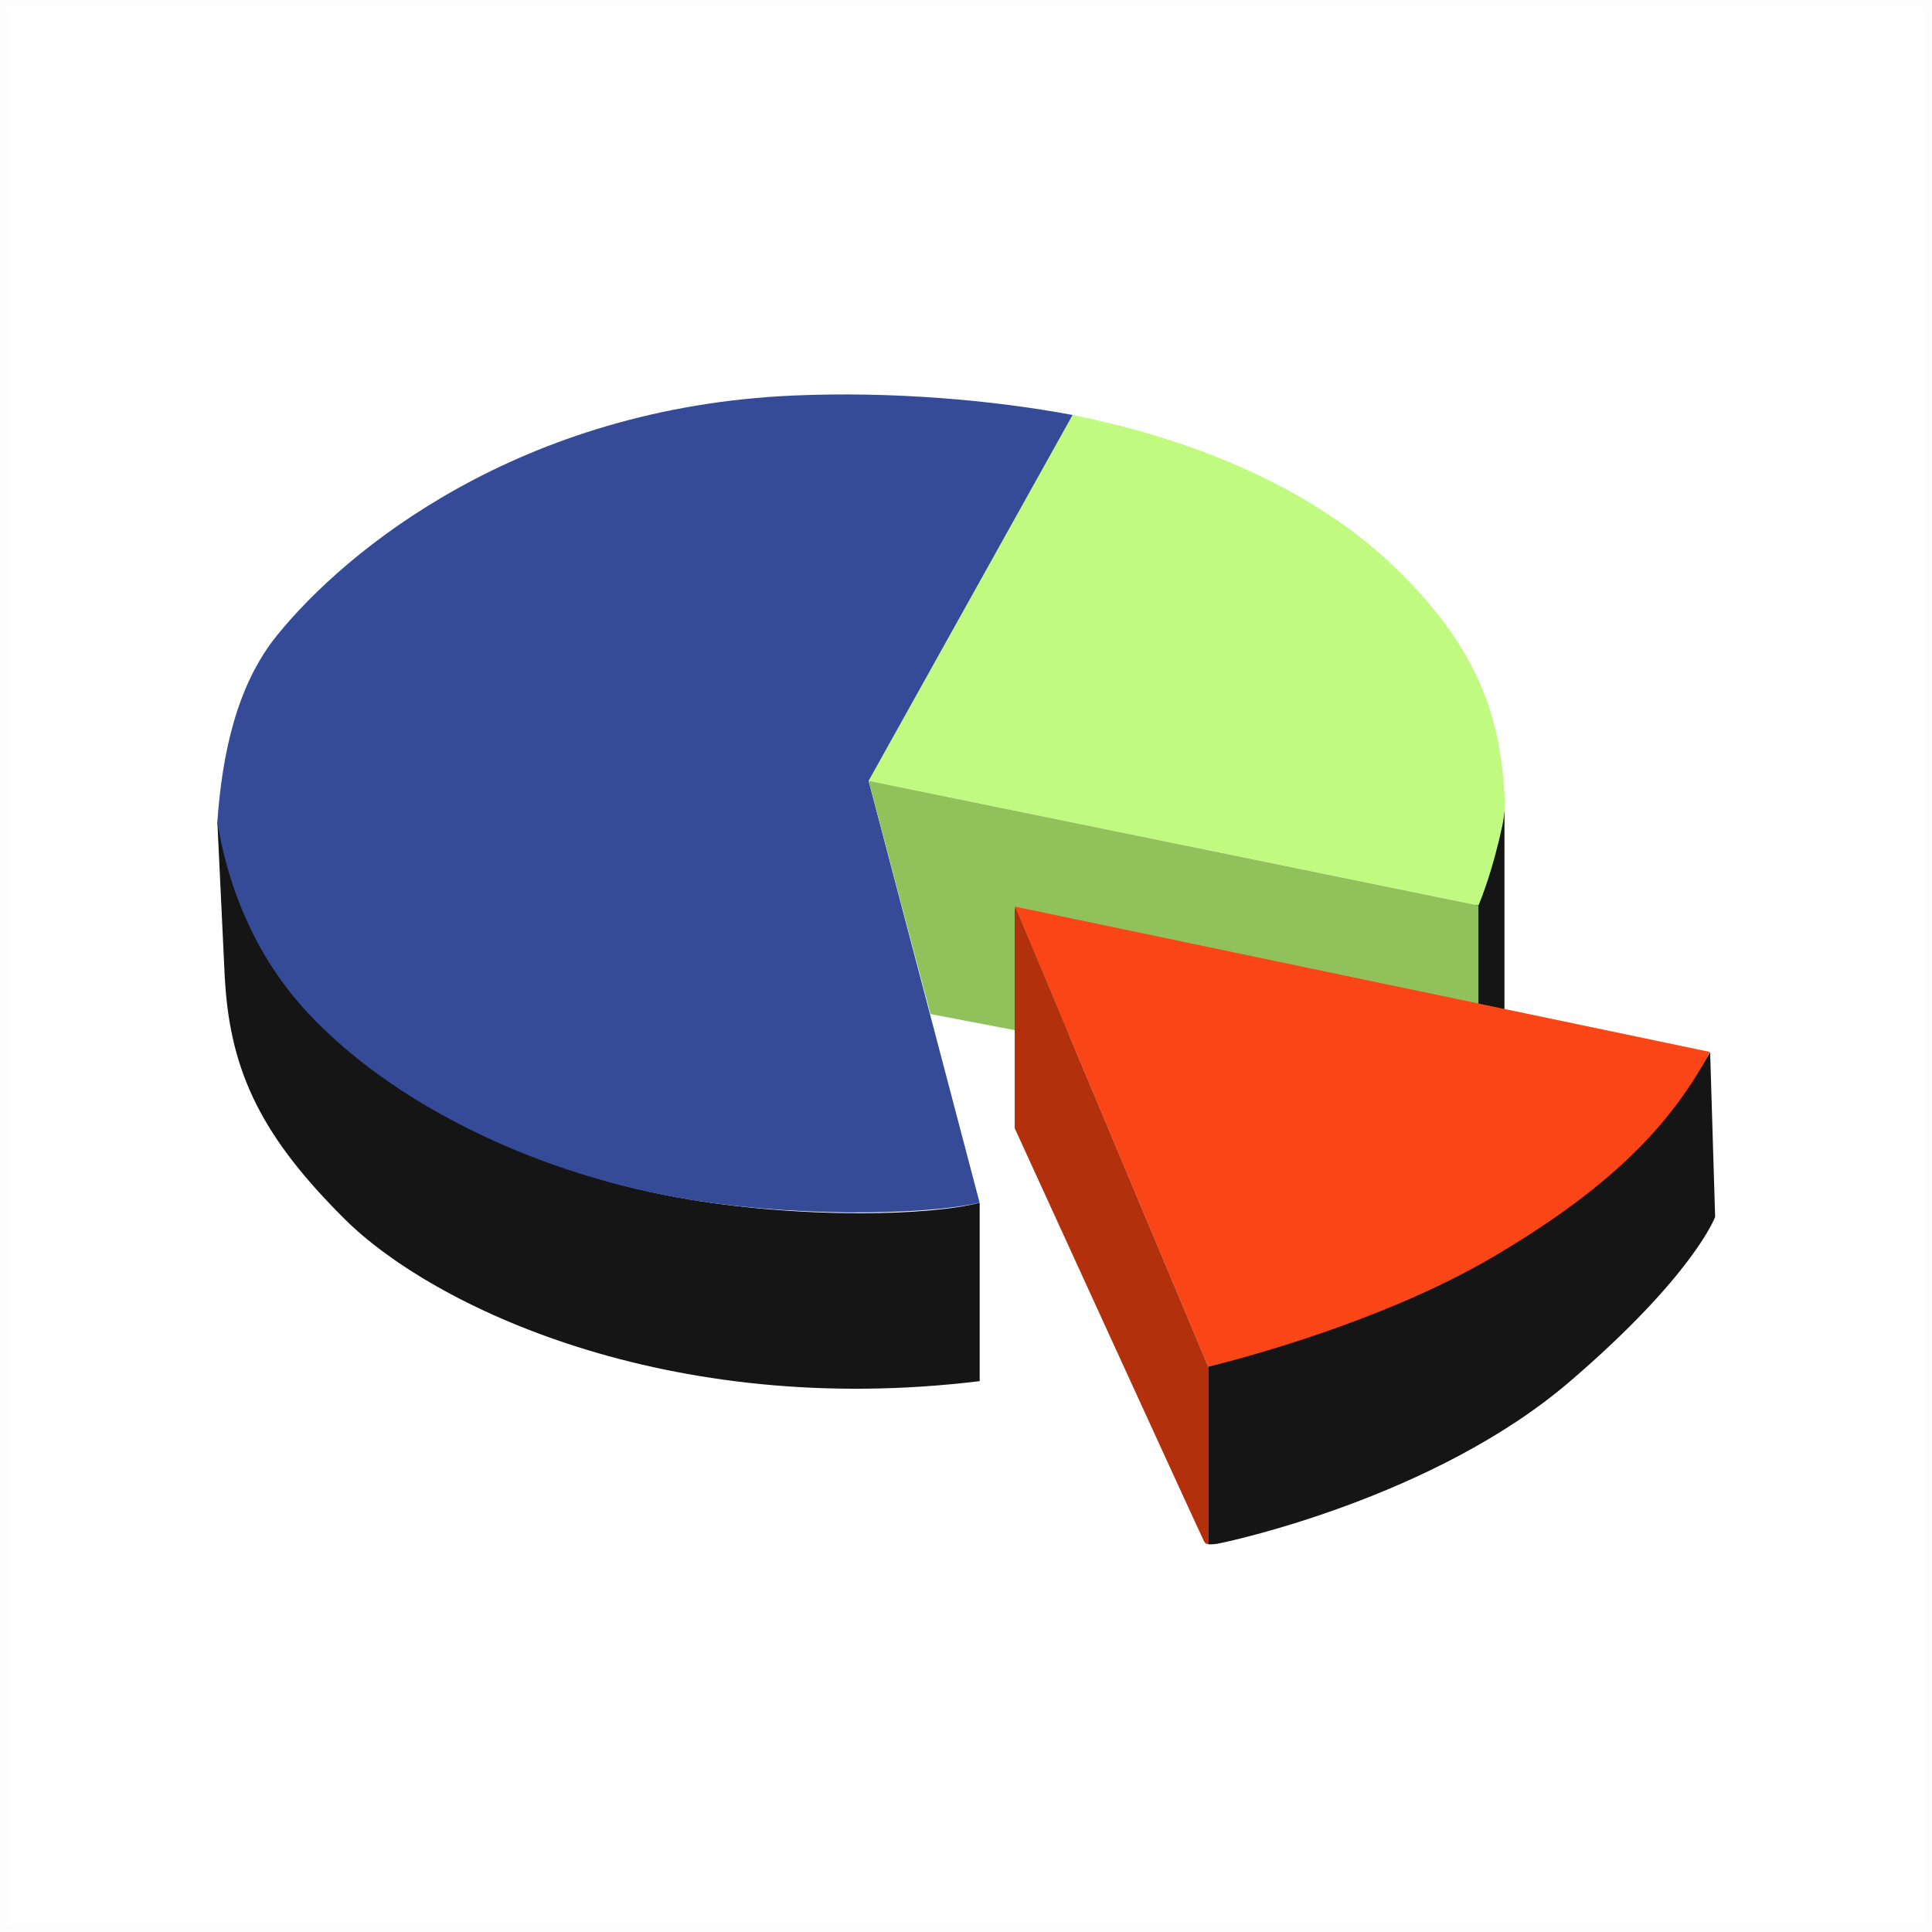
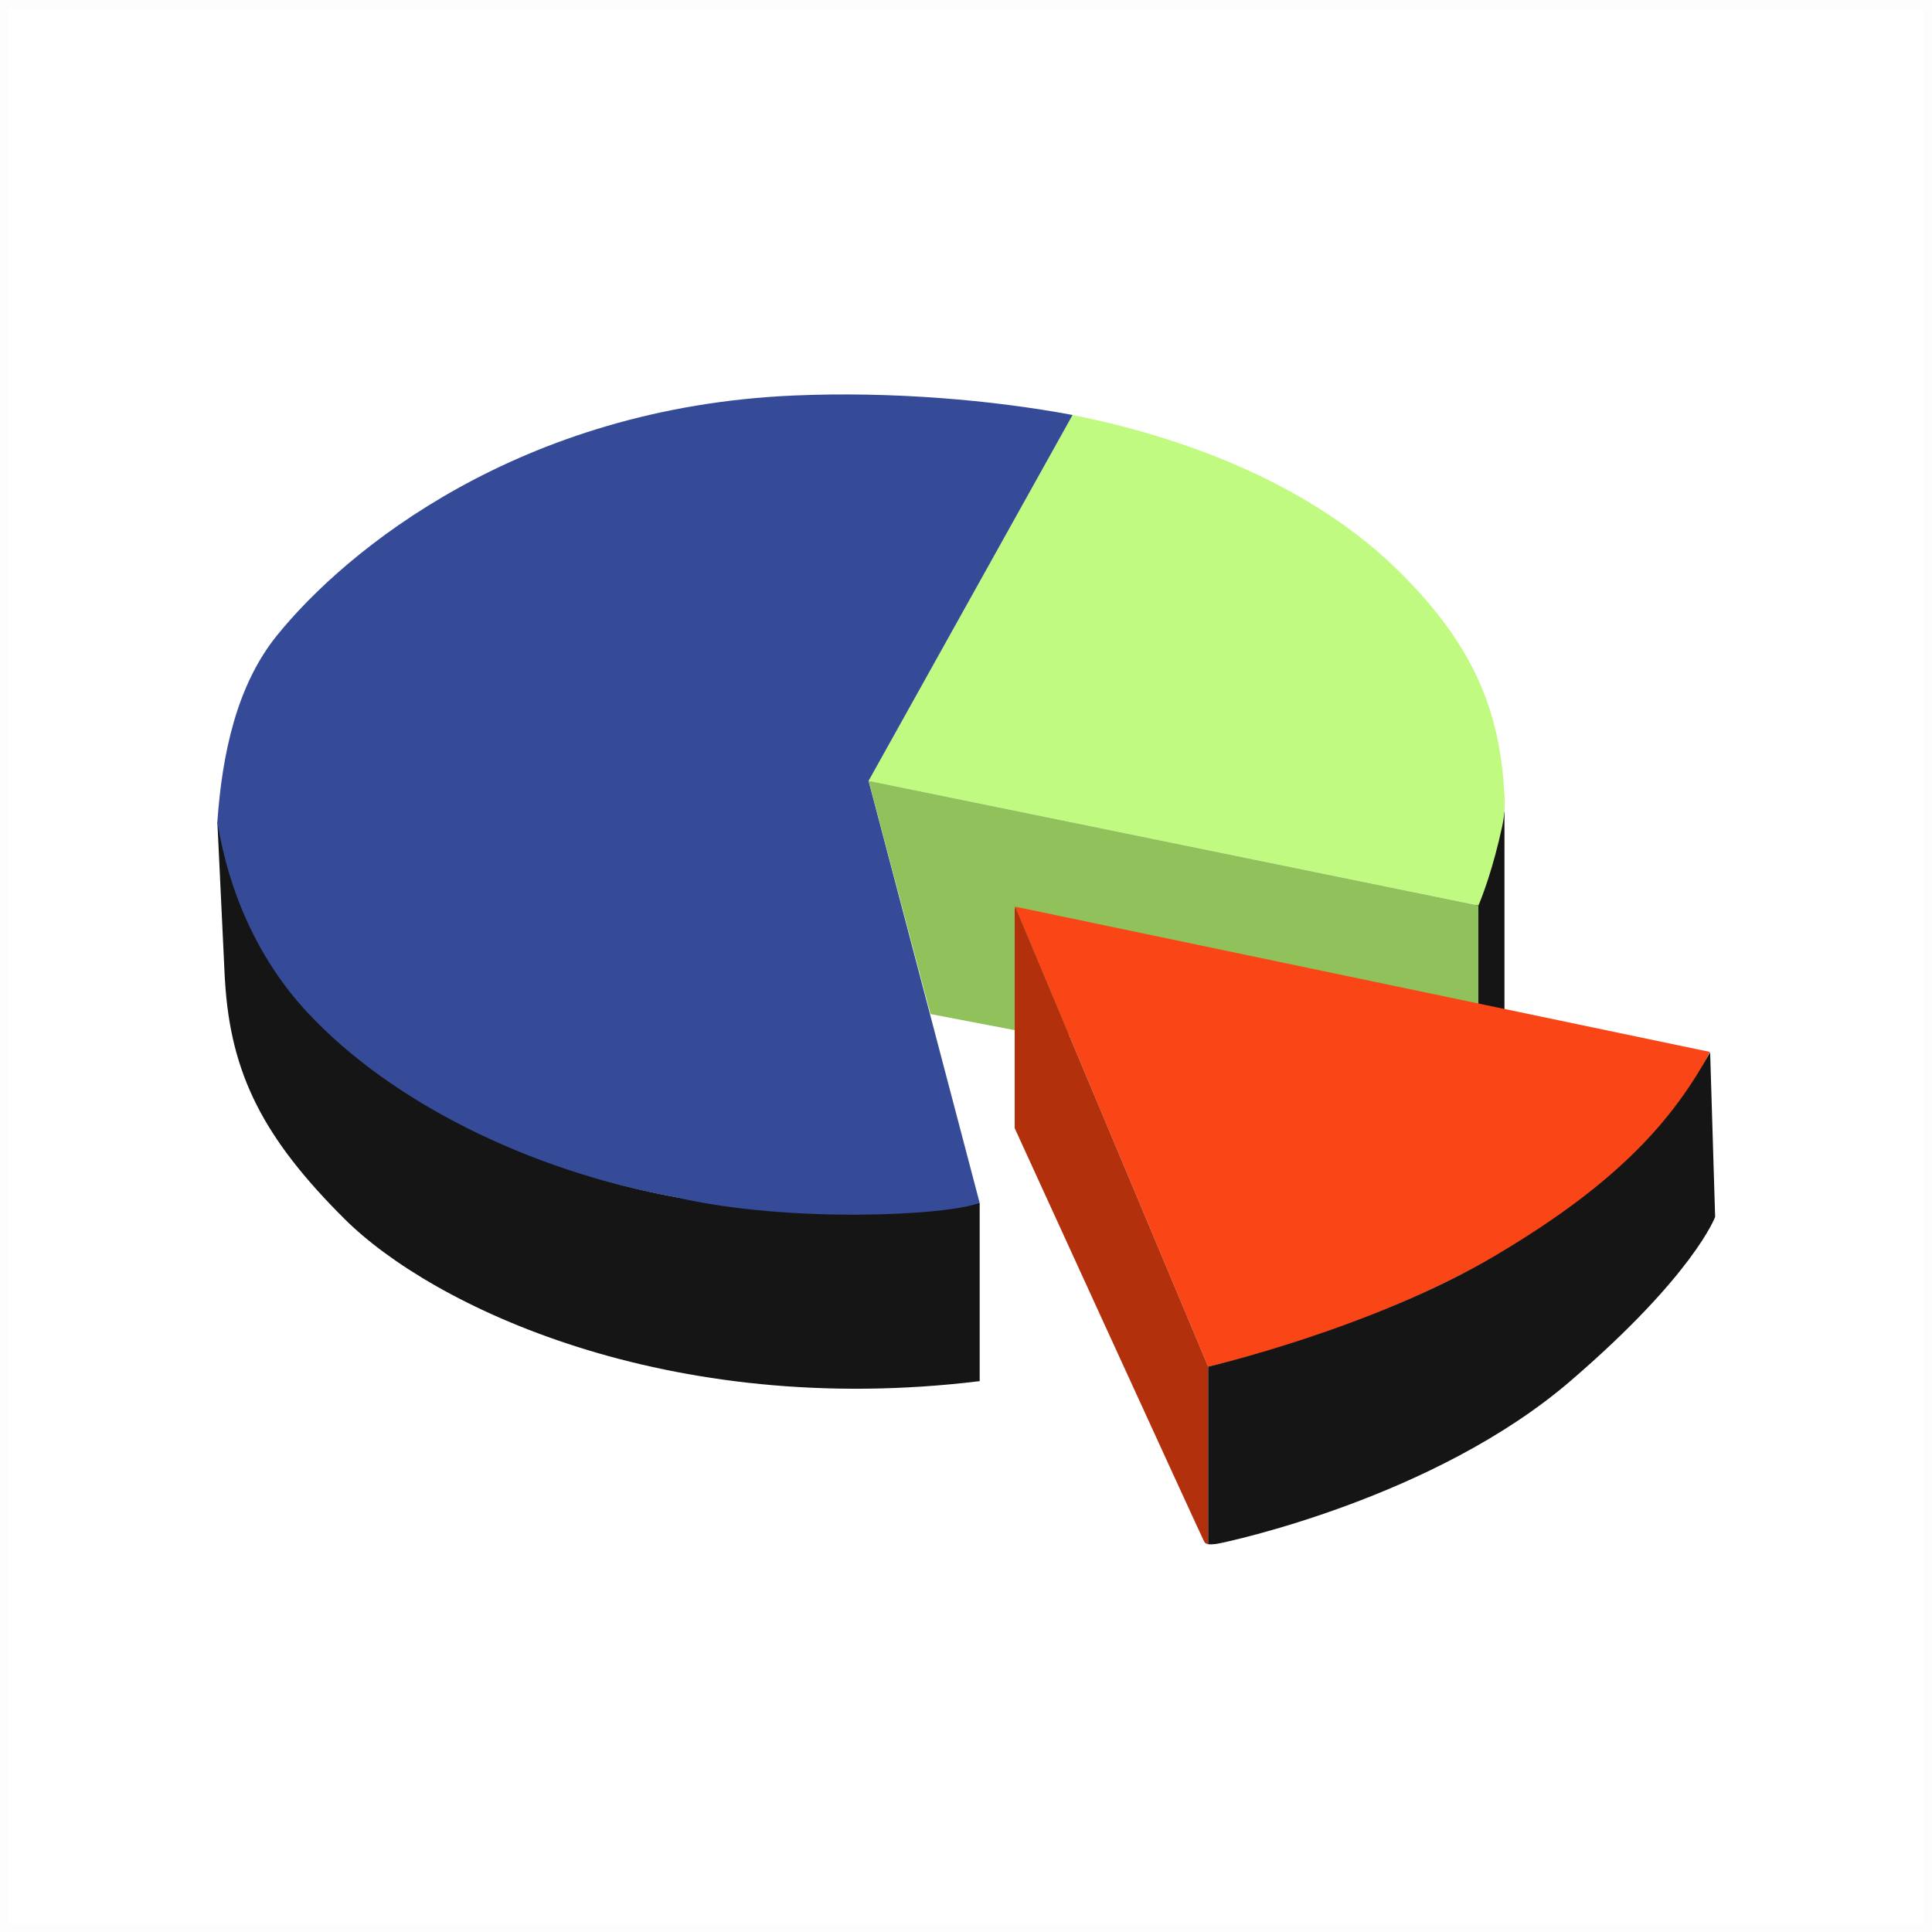
<svg xmlns="http://www.w3.org/2000/svg" width="240" height="240" viewBox="0 0 240 240" fill="none" data-fui-pictogram="true">
  <path stroke="#000" stroke-opacity=".01" d="M0.5 0.5H239.5V239.5H0.5z" />
  <path d="M186.89 100.78V125.77L185.88 125.43L183.56 124.66L183.27 110.25L186.89 100.78Z" fill="#151515" />
  <path d="M185.98 125.43V127.62C185.98 127.62 185.13 127.7 183.66 127.74V124.66L185.98 125.43Z" fill="#151515" />
  <path d="M27.95 121.82L27.94 121.52C27.94 121.62 27.95 121.72 27.96 121.82H27.95Z" fill="#151515" />
  <path d="M183.66 112.48C184.16 111.29 185.48 107.88 186.62 102.59C186.88 101.37 186.97 100.12 186.9 98.87C186.37 89.48 183.96 80.91 173.55 70.74C164.46 61.85 150.66 55.04 133.23 51.55L107.9 97L183.65 112.47L183.66 112.48Z" fill="#C1FA81" />
  <path d="M121.7 149.41V171.57C82.84 176.31 53.64 162.21 42.82 151.44C32.75 141.42 28.64 133.45 27.95 121.82C27.95 121.72 27.93 121.62 27.93 121.52C27.9 121.13 27.89 120.73 27.87 120.33L27 102.08L29.9 104.57L31.92 116.66C33.51 119.63 35.55 122.64 38.18 125.47C48.55 136.67 65.71 145.36 84.08 148.73C91.58 150.1 99.79 150.71 106.88 150.71C113.1 150.71 118.46 150.24 121.7 149.41Z" fill="#151515" />
-   <path d="M133.24 51.55C123.26 49.68 110.76 48.61 98.66 49.13C64.64 50.58 42.99 68.29 34.37 78.98C29.43 85.12 27.61 93.53 27 102.07C27.91 107.86 30.56 117.62 38.27 125.86C48.56 136.86 65.63 145.4 83.91 148.72C97.67 151.22 114.62 151.03 121.69 149.4L107.9 97" fill="#354B98" />
+   <path d="M133.24 51.55C123.26 49.68 110.76 48.61 98.66 49.13C64.64 50.58 42.99 68.29 34.37 78.98C29.43 85.12 27.61 93.53 27 102.07C27.91 107.86 30.56 117.62 38.27 125.86C48.56 136.86 65.63 145.4 83.91 148.72C98 152 118 151 121.69 149.4L107.9 97" fill="#354B98" />
  <path d="M107.91 97L115.59 125.97L128.58 128.45C128.58 128.45 170.87 128.41 183.65 128.13V112.48L107.9 97H107.91Z" fill="#90C15A" />
  <path d="M126.11 112.63L150.08 169.77C150.08 169.77 168.09 165.98 185.43 156.23C202.78 146.48 209.84 136.18 212.39 130.67L126.12 112.63H126.11Z" fill="#FA4616" />
  <path d="M126.11 112.63C126.05 112.96 126.05 112.92 126.05 113.31V140.15C126.05 140.15 148.81 189.92 149.47 191.26C149.63 191.59 149.66 191.75 150.08 191.82V169.76L126.11 112.62V112.63Z" fill="#B3300D" />
  <path d="M185.88 155.9C170.35 165.09 150.08 169.77 150.08 169.77V191.83C150.45 191.86 150.84 191.83 151.22 191.77C152.47 191.55 178.13 186.11 195.04 171.59C210.44 158.37 213.06 151.17 213.06 151.17L212.44 130.7C207.97 138.83 201.4 146.71 185.87 155.9H185.88Z" fill="#151515" />
</svg>
